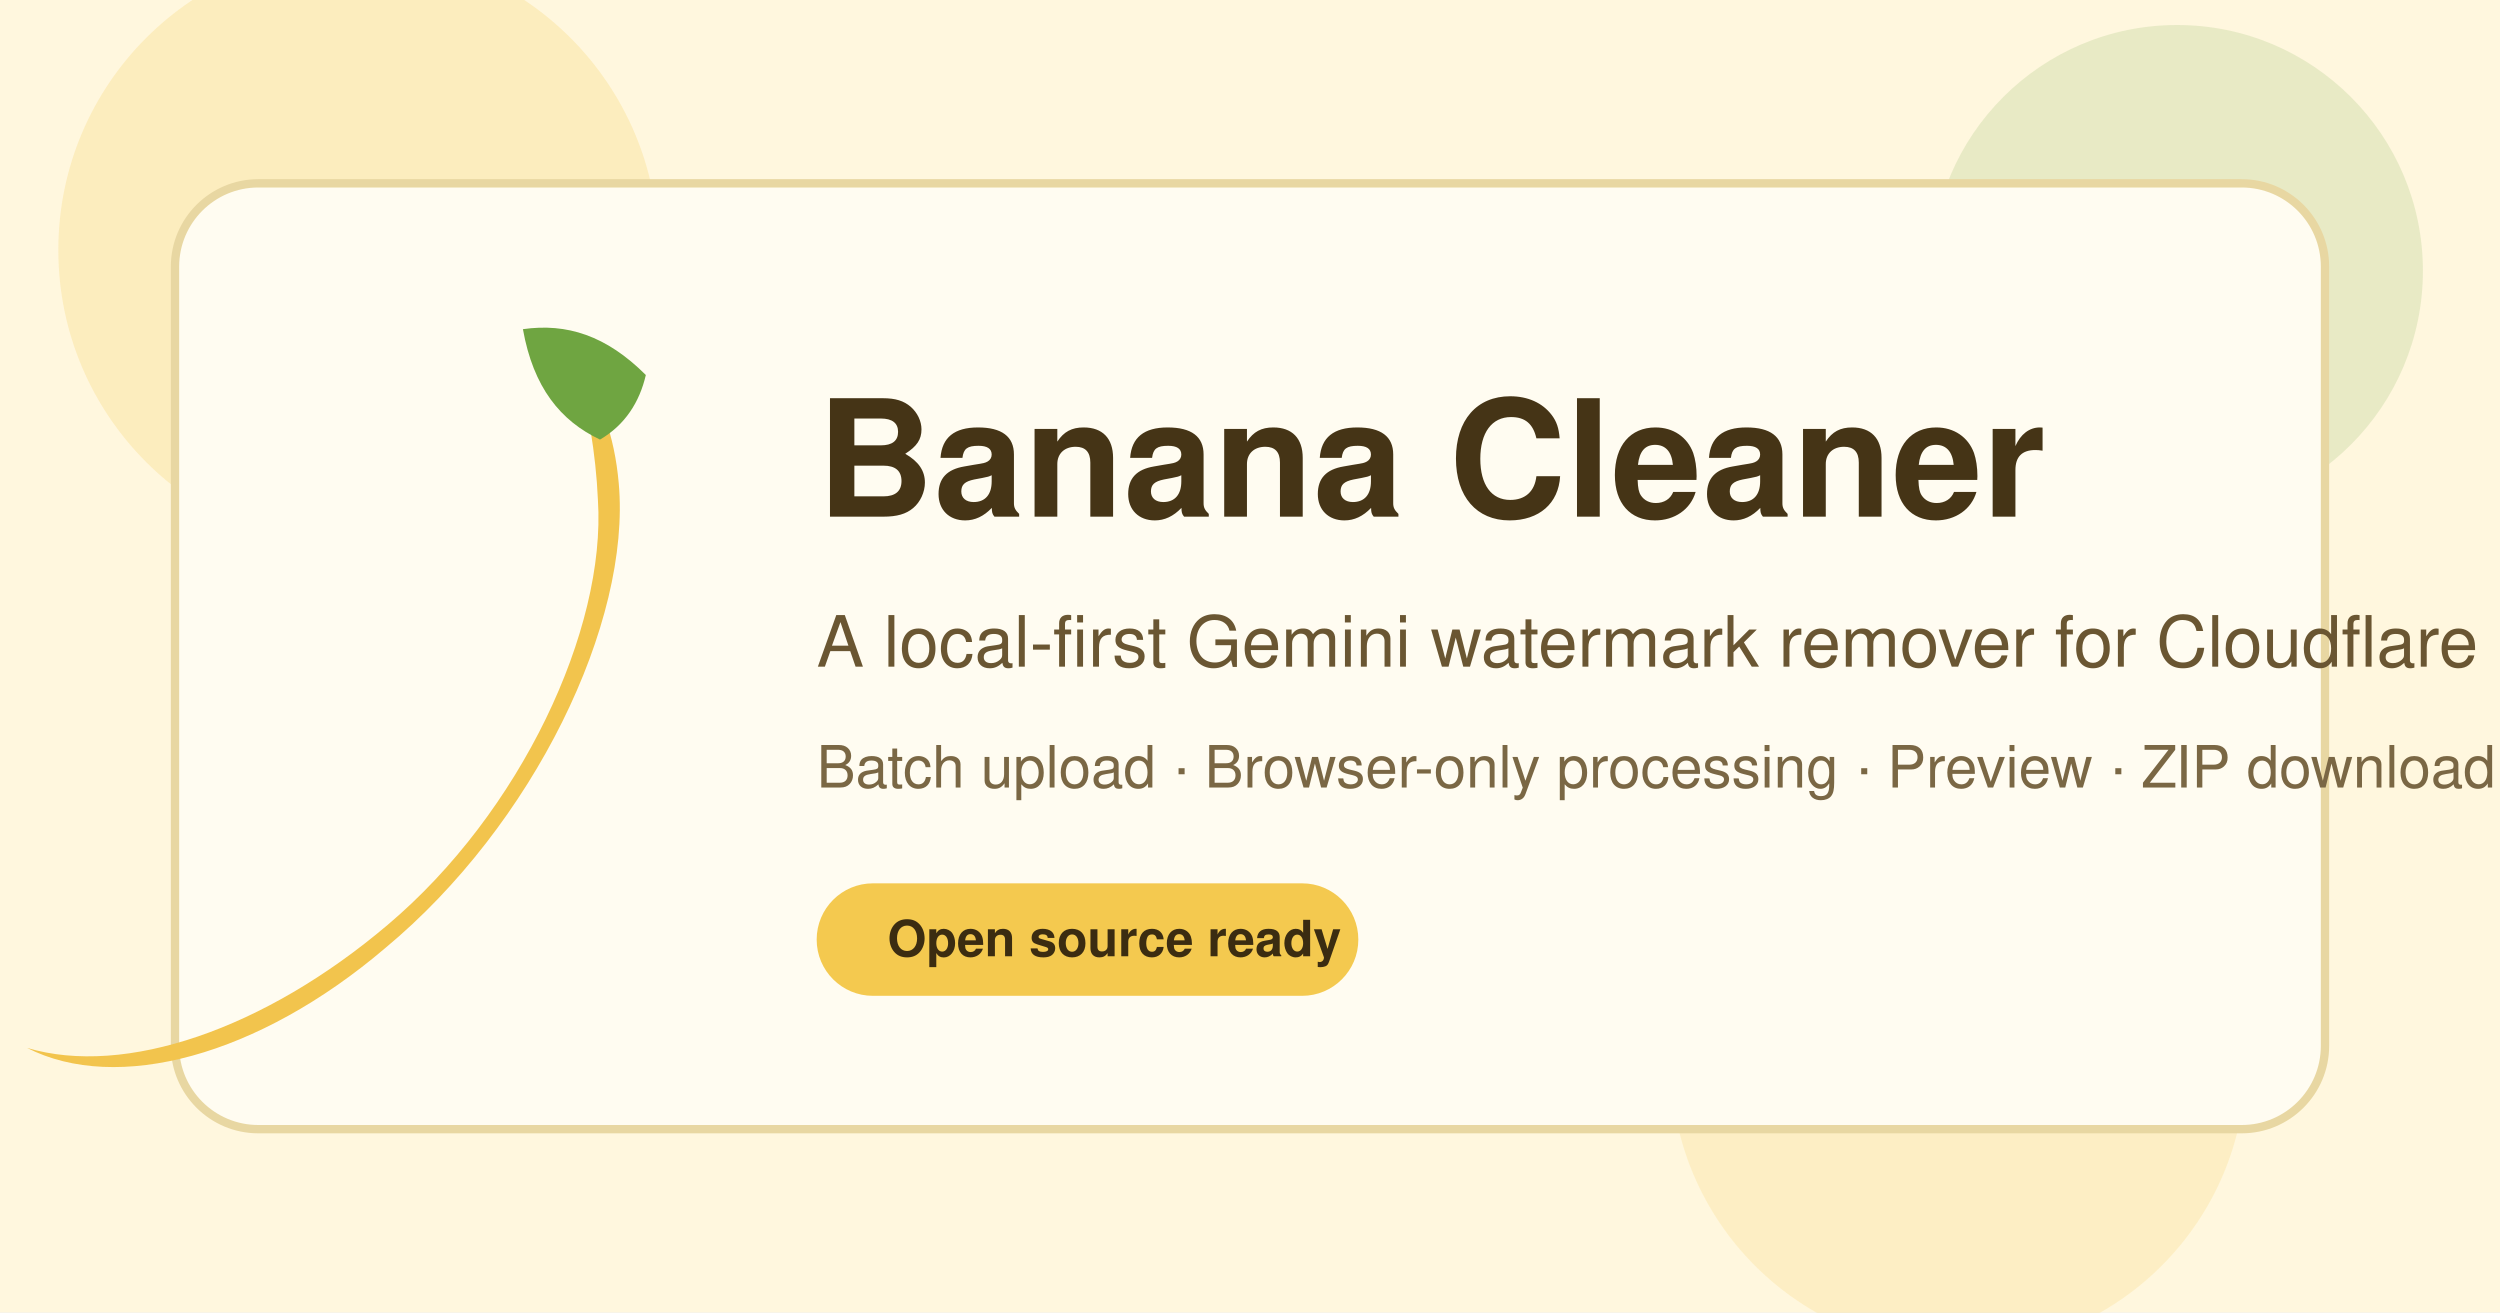
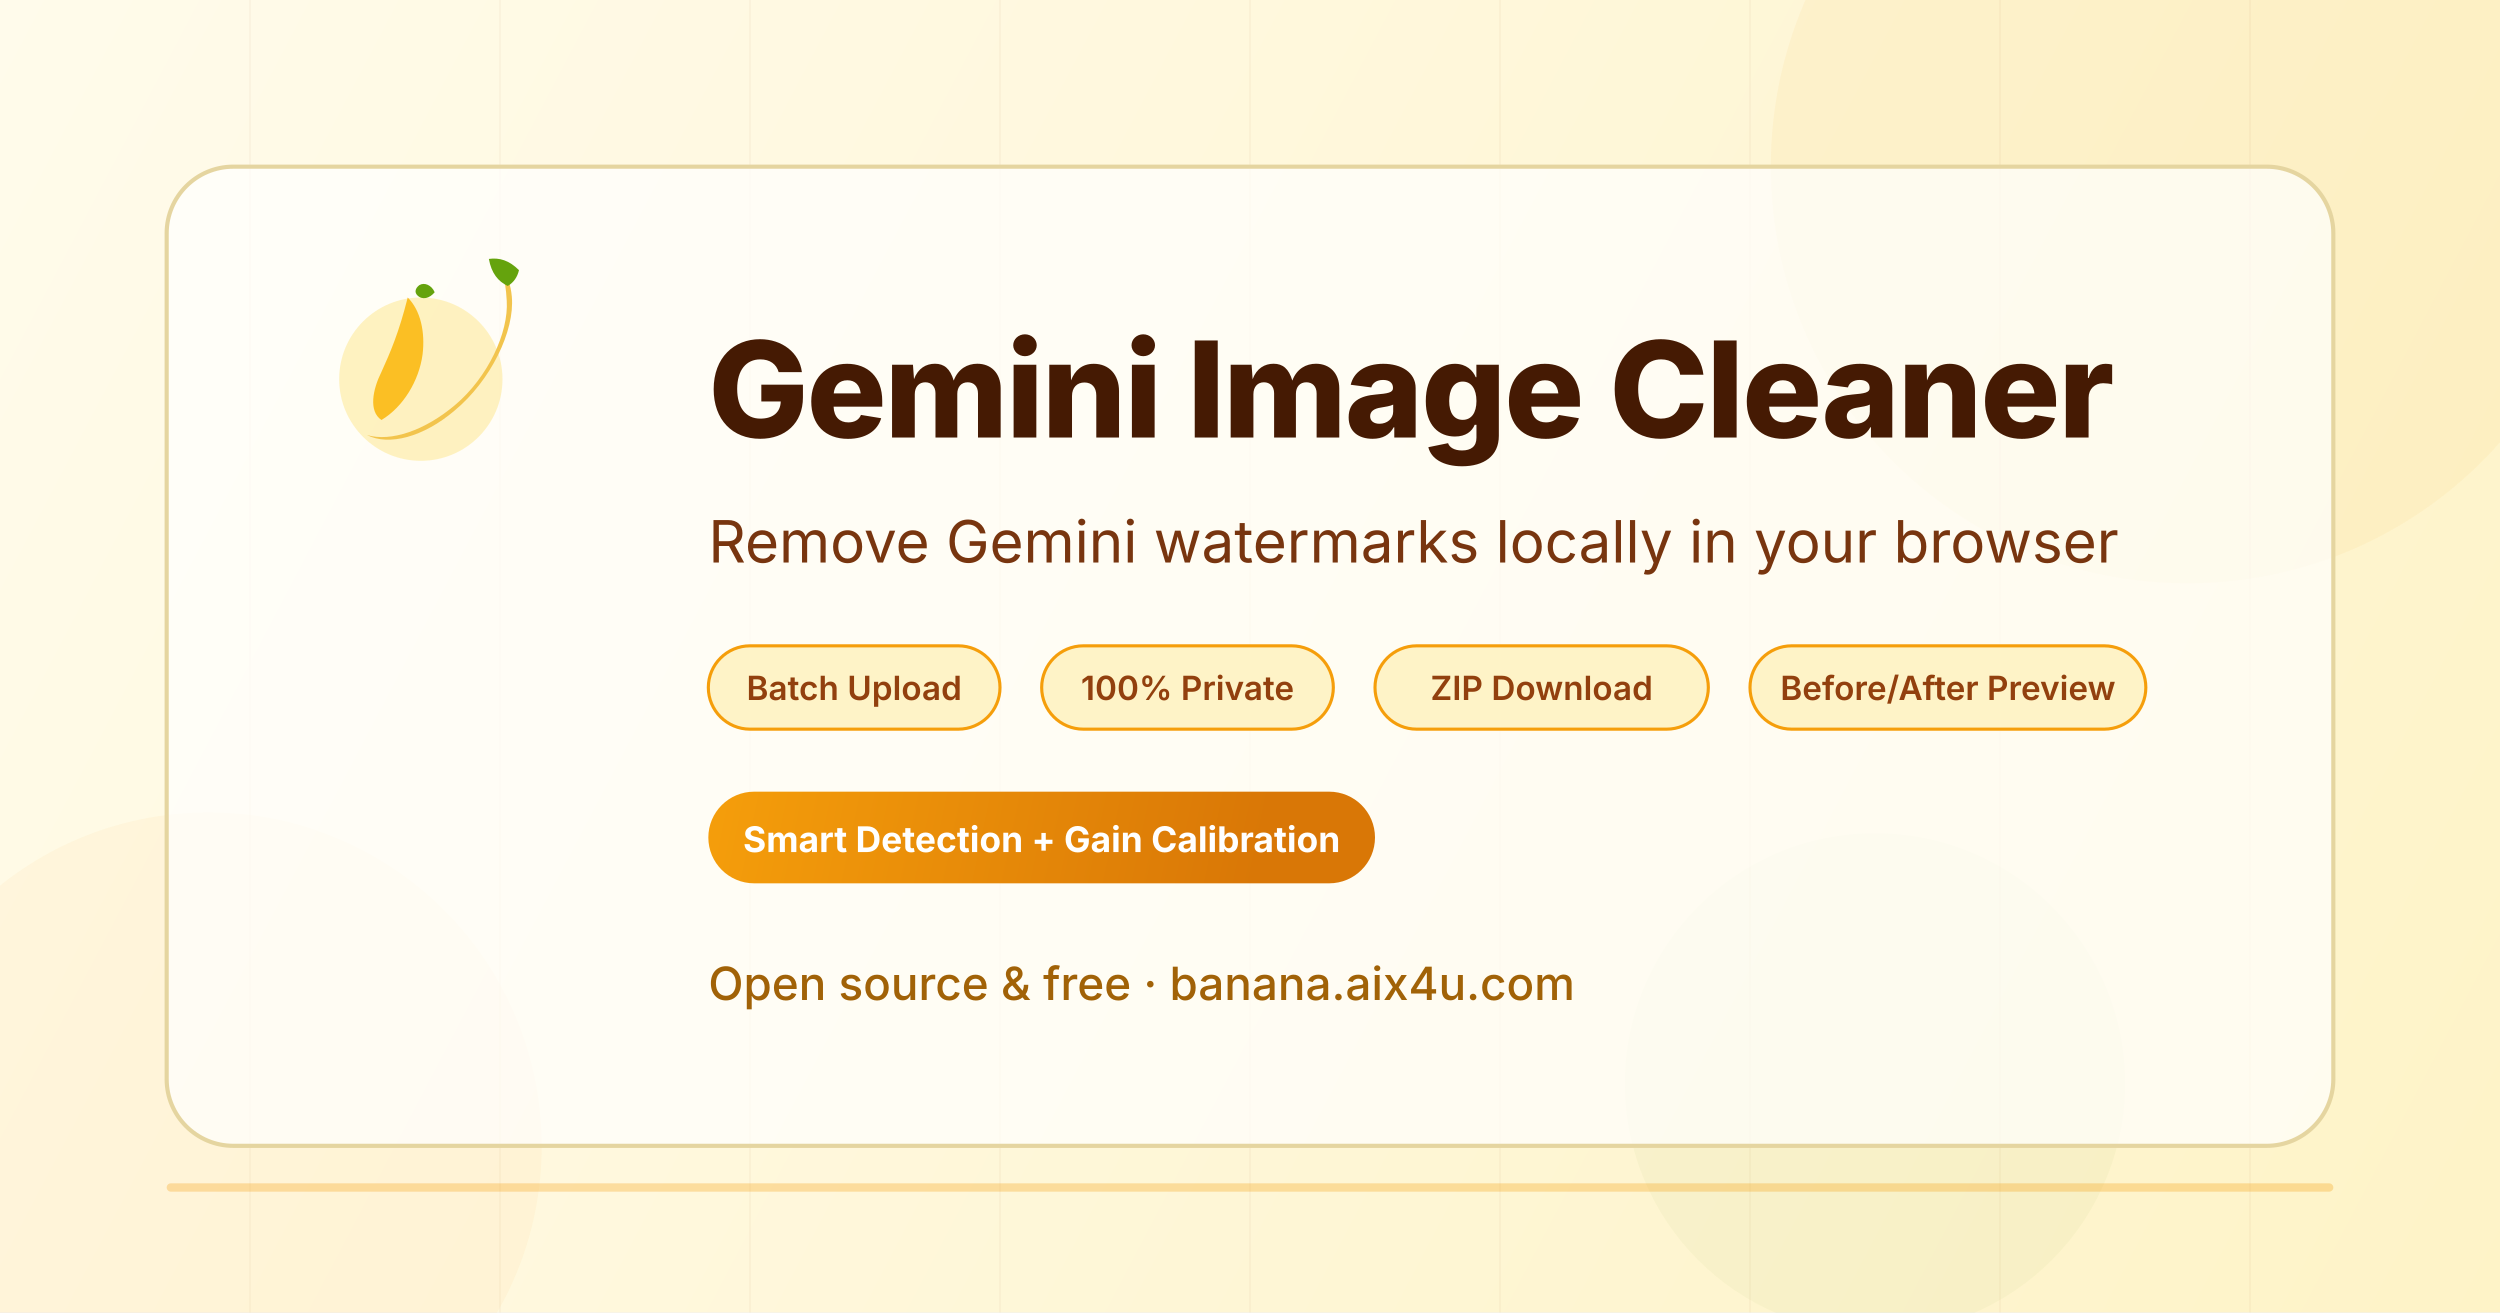
<svg xmlns="http://www.w3.org/2000/svg" width="1200" height="630" viewBox="0 0 1200 630" fill="none">
-   <rect width="1200" height="630" fill="#FFF7DE" />
-   <circle cx="172" cy="120" r="144" fill="#F4C94F" opacity="0.23" />
-   <circle cx="1045" cy="130" r="118" fill="#6FA541" opacity="0.16" />
-   <circle cx="940" cy="510" r="138" fill="#F4C94F" opacity="0.18" />
-   <rect x="84" y="88" width="1032" height="454" rx="40" fill="#FFFCF1" stroke="#E8D7A2" stroke-width="4" />
-   <path d="M277 175C288 190 295 209 297 232C303 299 256 396 185 455C124 507 56 525 13 503C60 517 127 494 186 444C250 390 291 302 287 240C286 217 282 196 277 175Z" fill="#F2C44D" />
-   <path d="M251 158C272 155 291 161 310 180C307 193 300 204 288 211C269 202 256 186 251 158Z" fill="#6FA541" />
-   <text x="392" y="248" fill="#453416" font-family="Avenir Next, Helvetica, sans-serif" font-size="78" font-weight="700">
-     Banana Cleaner
+   <defs>
+     <linearGradient id="bg" x1="0" y1="0" x2="1200" y2="630" gradientUnits="userSpaceOnUse">
+       <stop offset="0" stop-color="#FFFBEB" />
+       <stop offset="1" stop-color="#FEF3C7" />
+     </linearGradient>
+     <linearGradient id="accent" x1="0" y1="0" x2="260" y2="54" gradientUnits="userSpaceOnUse">
+       <stop offset="0" stop-color="#F59E0B" />
+       <stop offset="1" stop-color="#D97706" />
+     </linearGradient>
+   </defs>
+   <rect width="1200" height="630" fill="url(#bg)" />
+   <g opacity="0.04">
+     <line x1="0" y1="0" x2="0" y2="630" stroke="#92400E" stroke-width="1" transform="translate(120,0)" />
+     <line x1="0" y1="0" x2="0" y2="630" stroke="#92400E" stroke-width="1" transform="translate(240,0)" />
+     <line x1="0" y1="0" x2="0" y2="630" stroke="#92400E" stroke-width="1" transform="translate(360,0)" />
+     <line x1="0" y1="0" x2="0" y2="630" stroke="#92400E" stroke-width="1" transform="translate(480,0)" />
+     <line x1="0" y1="0" x2="0" y2="630" stroke="#92400E" stroke-width="1" transform="translate(600,0)" />
+     <line x1="0" y1="0" x2="0" y2="630" stroke="#92400E" stroke-width="1" transform="translate(720,0)" />
+     <line x1="0" y1="0" x2="0" y2="630" stroke="#92400E" stroke-width="1" transform="translate(840,0)" />
+     <line x1="0" y1="0" x2="0" y2="630" stroke="#92400E" stroke-width="1" transform="translate(960,0)" />
+     <line x1="0" y1="0" x2="0" y2="630" stroke="#92400E" stroke-width="1" transform="translate(1080,0)" />
+   </g>
+   <circle cx="1050" cy="80" r="200" fill="#F59E0B" opacity="0.06" />
+   <circle cx="100" cy="550" r="160" fill="#F59E0B" opacity="0.05" />
+   <circle cx="900" cy="520" r="120" fill="#65A30D" opacity="0.04" />
+   <rect x="80" y="80" width="1040" height="470" rx="32" fill="white" opacity="0.7" />
+   <rect x="80" y="80" width="1040" height="470" rx="32" fill="none" stroke="#E5D5A0" stroke-width="2" />
+   <g transform="translate(160, 140) scale(0.7)">
+     <circle cx="60" cy="60" r="56" fill="#FDE68A" opacity="0.5" />
+     <path d="M45 10C55 25 62 44 64 67C70 134 23 231 -48 290C-109 342 -177 360 -220 338C-173 352 -106 329 -47 279C17 225 58 137 54 75C53 52 49 31 45 10Z" fill="#F2C44D" transform="translate(100, -20) scale(0.35)" />
+     <path d="M19 -7C40 -10 59 -4 78 15C75 28 68 39 56 46C37 37 24 21 19 -7Z" fill="#65A30D" transform="translate(100, -20) scale(0.35)" />
+     <path d="M35 15C50 30 55 55 52 80C48 110 30 140 5 155C-10 145 -5 120 5 100C15 78 25 55 35 15Z" fill="#FBBF24" transform="translate(30, -5) scale(0.6)" />
+     <path d="M10 5C15 2 22 5 25 12C20 18 13 20 8 15C5 12 6 8 10 5Z" fill="#65A30D" transform="translate(52, -8) scale(0.7)" />
+   </g>
+   <text x="340" y="210" fill="#451A03" font-family="system-ui, -apple-system, 'Segoe UI', sans-serif" font-size="64" font-weight="800" letter-spacing="-1">
+     Gemini Image Cleaner
  </text>
-   <text x="392" y="320" fill="#6A5632" font-family="Avenir Next, Helvetica, sans-serif" font-size="34">
-     A local-first Gemini watermark remover for Cloudflare Pages.
+   <text x="340" y="270" fill="#78350F" font-family="system-ui, -apple-system, 'Segoe UI', sans-serif" font-size="28" font-weight="400">
+     Remove Gemini watermarks locally in your browser
  </text>
-   <text x="392" y="378" fill="#7A6744" font-family="Avenir Next, Helvetica, sans-serif" font-size="28">
-     Batch upload · Browser-only processing · Preview · ZIP download
+   <g transform="translate(340, 310)">
+     <rect x="0" y="0" width="140" height="40" rx="20" fill="#FEF3C7" stroke="#F59E0B" stroke-width="1.5" />
+     <text x="70" y="26" fill="#92400E" font-family="system-ui, -apple-system, 'Segoe UI', sans-serif" font-size="16" font-weight="600" text-anchor="middle">Batch Upload</text>
+     <rect x="160" y="0" width="140" height="40" rx="20" fill="#FEF3C7" stroke="#F59E0B" stroke-width="1.5" />
+     <text x="230" y="26" fill="#92400E" font-family="system-ui, -apple-system, 'Segoe UI', sans-serif" font-size="16" font-weight="600" text-anchor="middle">100% Private</text>
+     <rect x="320" y="0" width="160" height="40" rx="20" fill="#FEF3C7" stroke="#F59E0B" stroke-width="1.5" />
+     <text x="400" y="26" fill="#92400E" font-family="system-ui, -apple-system, 'Segoe UI', sans-serif" font-size="16" font-weight="600" text-anchor="middle">ZIP Download</text>
+     <rect x="500" y="0" width="190" height="40" rx="20" fill="#FEF3C7" stroke="#F59E0B" stroke-width="1.5" />
+     <text x="595" y="26" fill="#92400E" font-family="system-ui, -apple-system, 'Segoe UI', sans-serif" font-size="16" font-weight="600" text-anchor="middle">Before/After Preview</text>
+   </g>
+   <g transform="translate(340, 380)">
+     <rect x="0" y="0" width="320" height="44" rx="22" fill="url(#accent)" />
+     <text x="160" y="29" fill="white" font-family="system-ui, -apple-system, 'Segoe UI', sans-serif" font-size="17" font-weight="700" text-anchor="middle">Smart Detection + Gain Calibration</text>
+   </g>
+   <text x="340" y="480" fill="#A16207" font-family="system-ui, -apple-system, 'Segoe UI', sans-serif" font-size="22" font-weight="500">
+     Open source &amp; free  ·  banana.aix4u.com
  </text>
-   <rect x="392" y="424" width="260" height="54" rx="27" fill="#F4C94F" />
-   <text x="426" y="459" fill="#3B2C11" font-family="Avenir Next, Helvetica, sans-serif" font-size="24" font-weight="700">
-     Open source ready
-   </text>
+   <rect x="80" y="568" width="1040" height="4" rx="2" fill="#F59E0B" opacity="0.3" />
</svg>
